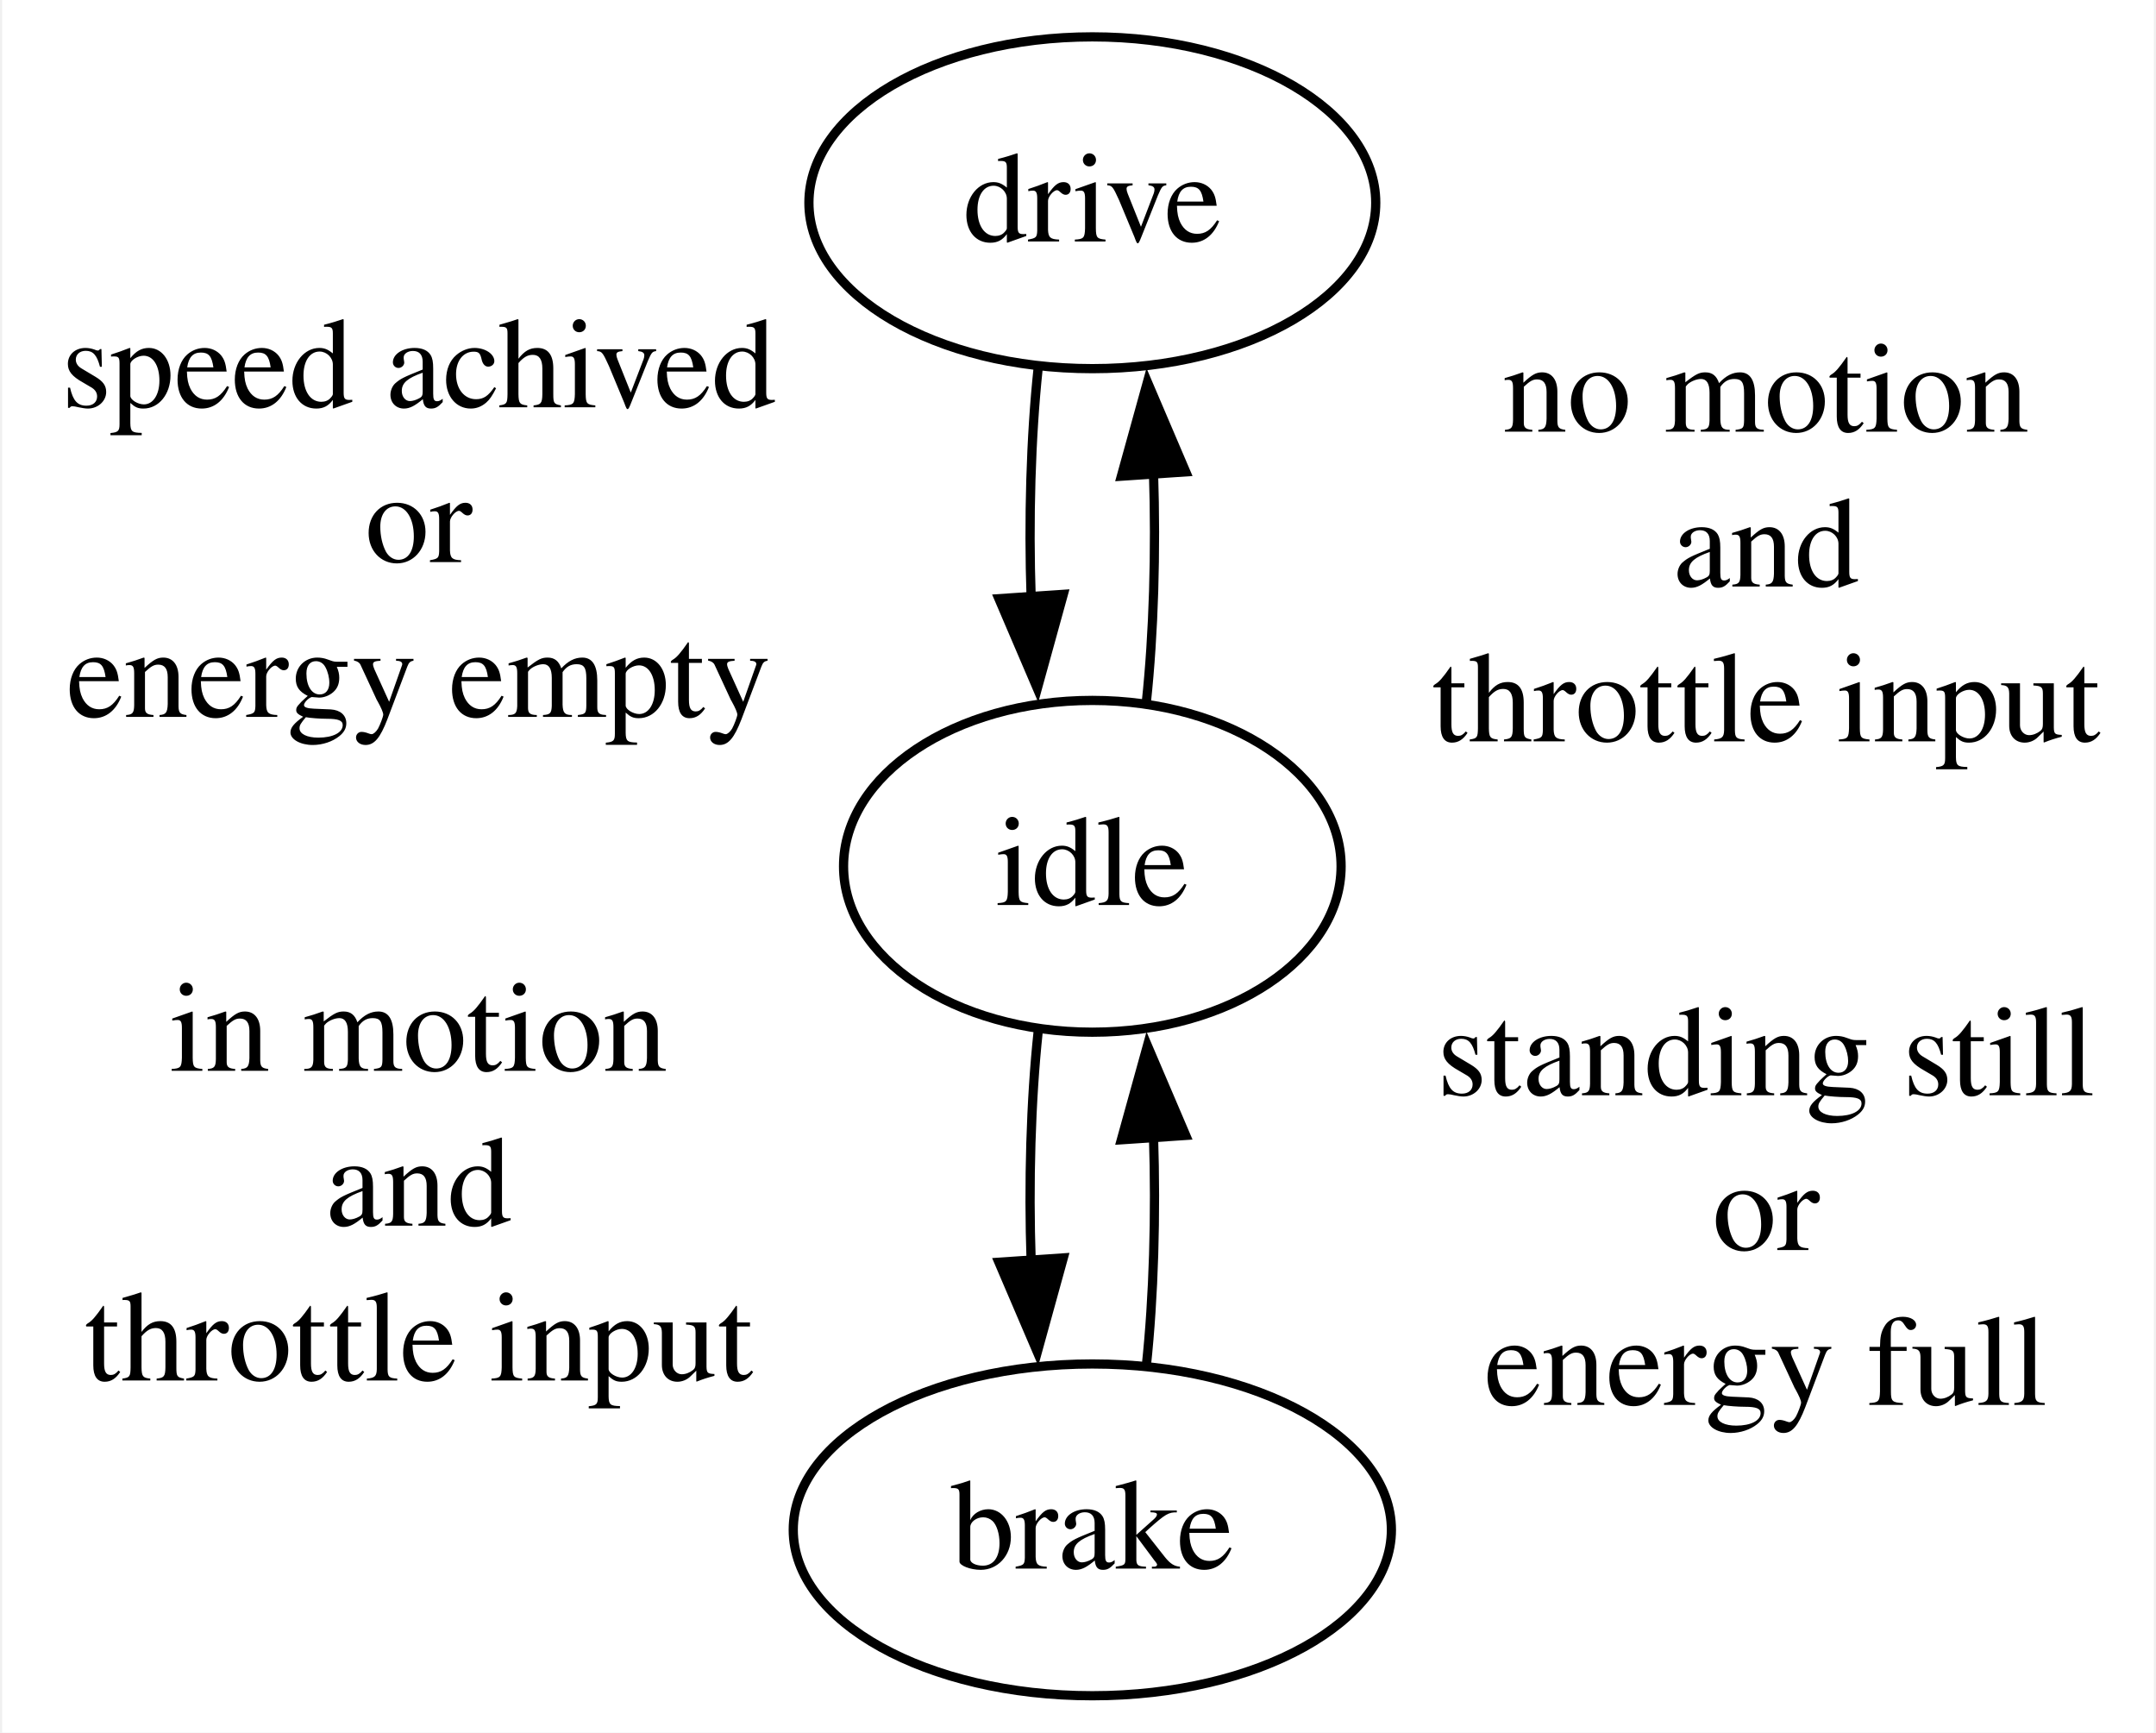
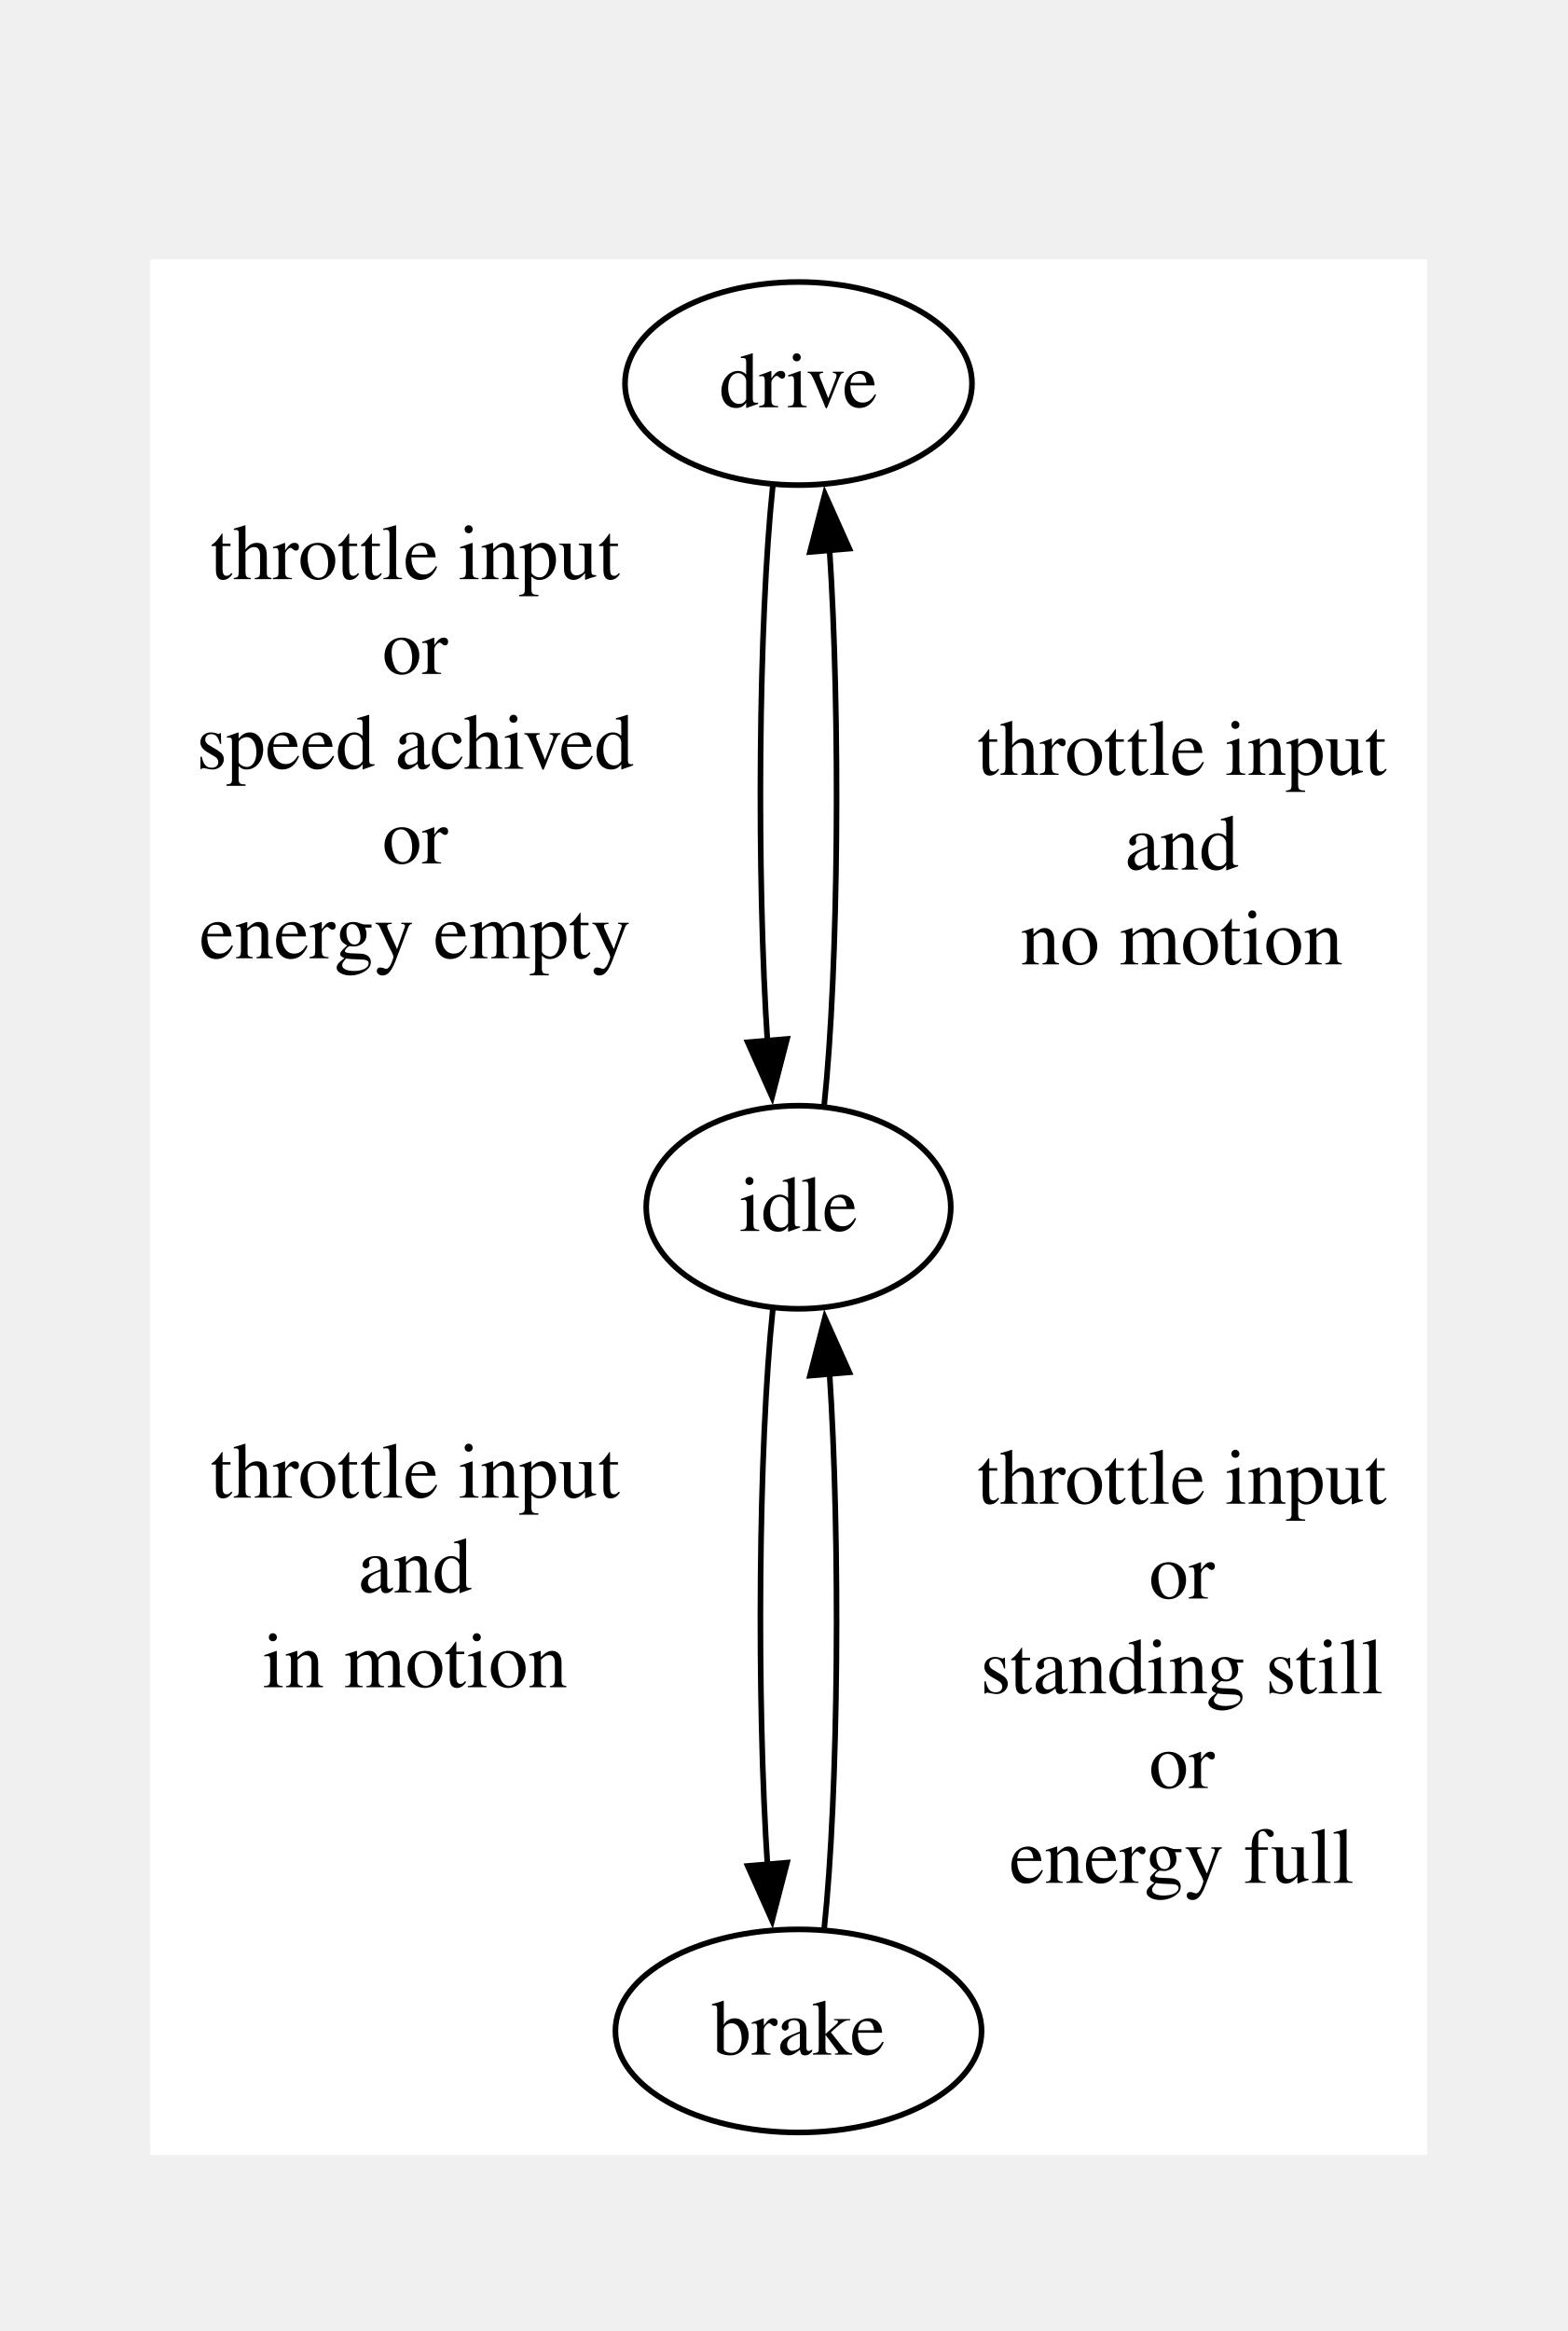
- <svg xmlns="http://www.w3.org/2000/svg" width="234pt" height="188pt" viewBox="0.00 0.00 233.53 188.00">
-   <g id="graph0" class="graph" transform="translate(4,184) scale(1)" data-name="G">
-     <polygon fill="white" stroke="none" points="-4,4 -4,-184 229.53,-184 229.53,4 -4,4" style="" />
+ <svg xmlns="http://www.w3.org/2000/svg" width="226pt" height="336pt" viewBox="0.00 0.00 226.36 336">
+   <g id="graph0" class="graph" transform="translate(24.95796,307.6052) scale(0.8145076)" data-name="G">
+     <polygon fill="white" stroke="none" points="-4,4 -4,-332 222.36,-332 222.36,4 -4,4" />
    <g id="node1" class="node" pointer-events="visible" data-name="drive">
-       <ellipse fill="none" stroke="black" cx="114.32" cy="-162" rx="30.76" ry="18" style="" />
-       <text text-anchor="middle" x="114.32" y="-157.8" font-family="Times,serif" font-size="14.00" style="">drive</text>
+       <ellipse fill="none" stroke="black" cx="110.92" cy="-310" rx="30.76" ry="18" />
+       <text text-anchor="middle" x="110.92" y="-305.8" font-family="Times,serif" font-size="14.00">drive</text>
    </g>
    <g id="node2" class="node" pointer-events="visible" data-name="idle">
-       <ellipse fill="none" stroke="black" cx="114.32" cy="-90" rx="27" ry="18" style="" />
-       <text text-anchor="middle" x="114.32" y="-85.8" font-family="Times,serif" font-size="14.00" style="">idle</text>
+       <ellipse fill="none" stroke="black" cx="110.92" cy="-164" rx="27" ry="18" />
+       <text text-anchor="middle" x="110.92" y="-159.8" font-family="Times,serif" font-size="14.00">idle</text>
    </g>
    <g id="edge1" class="edge" data-name="drive-&gt;idle">
-       <path fill="none" stroke="black" d="M108.44,-144.05C107.64,-136.57 107.39,-127.58 107.68,-119.14" style="" />
-       <polygon fill="black" stroke="black" points="111.17,-119.51 108.35,-109.3 104.18,-119.04 111.17,-119.51" style="" />
-       <text text-anchor="middle" x="41.2" y="-139.81" font-family="Times,serif" font-size="14.00" style="">speed achived </text>
-       <text text-anchor="middle" x="41.2" y="-123.01" font-family="Times,serif" font-size="14.00" style=""> or </text>
-       <text text-anchor="middle" x="41.2" y="-106.21" font-family="Times,serif" font-size="14.00" style=""> energy empty</text>
+       <path fill="none" stroke="black" d="M106.37,-291.92C103.79,-267.56 103.48,-222.55 105.43,-193.21" />
+       <polygon fill="black" stroke="black" points="108.89,-193.83 106.24,-183.57 101.92,-193.24 108.89,-193.83" />
+       <text text-anchor="middle" x="42.95" y="-275.33" font-family="Times,serif" font-size="14.00">throttle input </text>
+       <text text-anchor="middle" x="42.95" y="-258.53" font-family="Times,serif" font-size="14.00"> or </text>
+       <text text-anchor="middle" x="42.95" y="-241.73" font-family="Times,serif" font-size="14.00"> speed achived </text>
+       <text text-anchor="middle" x="42.95" y="-224.93" font-family="Times,serif" font-size="14.00"> or </text>
+       <text text-anchor="middle" x="42.95" y="-208.13" font-family="Times,serif" font-size="14.00"> energy empty</text>
    </g>
    <g id="edge2" class="edge" data-name="idle-&gt;drive">
-       <path fill="none" stroke="black" d="M120.18,-107.79C120.98,-115.25 121.24,-124.24 120.96,-132.69" style="" />
-       <polygon fill="black" stroke="black" points="117.47,-132.33 120.3,-142.54 124.46,-132.8 117.47,-132.33" style="" />
-       <text text-anchor="middle" x="187.43" y="-137.16" font-family="Times,serif" font-size="14.00" style="">no motion </text>
-       <text text-anchor="middle" x="187.43" y="-120.36" font-family="Times,serif" font-size="14.00" style=""> and </text>
-       <text text-anchor="middle" x="187.43" y="-103.56" font-family="Times,serif" font-size="14.00" style=""> throttle input</text>
+       <path fill="none" stroke="black" d="M115.47,-182.06C118.05,-206.41 118.36,-251.41 116.41,-280.77" />
+       <polygon fill="black" stroke="black" points="112.95,-280.15 115.6,-290.41 119.93,-280.74 112.95,-280.15" />
+       <text text-anchor="middle" x="178.88" y="-240.65" font-family="Times,serif" font-size="14.00">throttle input </text>
+       <text text-anchor="middle" x="178.88" y="-223.85" font-family="Times,serif" font-size="14.00"> and </text>
+       <text text-anchor="middle" x="178.88" y="-207.05" font-family="Times,serif" font-size="14.00"> no motion</text>
    </g>
    <g id="node3" class="node" pointer-events="visible" data-name="brake">
-       <ellipse fill="none" stroke="black" cx="114.32" cy="-18" rx="32.46" ry="18" style="" />
-       <text text-anchor="middle" x="114.32" y="-13.8" font-family="Times,serif" font-size="14.00" style="">brake</text>
+       <ellipse fill="none" stroke="black" cx="110.92" cy="-18" rx="32.46" ry="18" />
+       <text text-anchor="middle" x="110.92" y="-13.8" font-family="Times,serif" font-size="14.00">brake</text>
    </g>
    <g id="edge3" class="edge" data-name="idle-&gt;brake">
-       <path fill="none" stroke="black" d="M108.44,-72.05C107.64,-64.57 107.39,-55.58 107.68,-47.14" style="" />
-       <polygon fill="black" stroke="black" points="111.17,-47.51 108.35,-37.3 104.18,-47.04 111.17,-47.51" style="" />
-       <text text-anchor="middle" x="41.2" y="-67.81" font-family="Times,serif" font-size="14.00" style="">in motion </text>
-       <text text-anchor="middle" x="41.2" y="-51.01" font-family="Times,serif" font-size="14.00" style=""> and </text>
-       <text text-anchor="middle" x="41.2" y="-34.21" font-family="Times,serif" font-size="14.00" style=""> throttle input</text>
+       <path fill="none" stroke="black" d="M106.37,-145.92C103.79,-121.56 103.48,-76.55 105.43,-47.21" />
+       <polygon fill="black" stroke="black" points="108.89,-47.83 106.24,-37.57 101.92,-47.24 108.89,-47.83" />
+       <text text-anchor="middle" x="42.95" y="-112.53" font-family="Times,serif" font-size="14.00">throttle input </text>
+       <text text-anchor="middle" x="42.95" y="-95.73" font-family="Times,serif" font-size="14.00"> and </text>
+       <text text-anchor="middle" x="42.95" y="-78.93" font-family="Times,serif" font-size="14.00"> in motion</text>
    </g>
    <g id="edge4" class="edge" data-name="brake-&gt;idle">
-       <path fill="none" stroke="black" d="M120.18,-35.79C120.98,-43.25 121.24,-52.24 120.96,-60.69" style="" />
-       <polygon fill="black" stroke="black" points="117.47,-60.33 120.3,-70.54 124.46,-60.8 117.47,-60.33" style="" />
-       <text text-anchor="middle" x="187.43" y="-65.16" font-family="Times,serif" font-size="14.00" style="">standing still </text>
-       <text text-anchor="middle" x="187.43" y="-48.36" font-family="Times,serif" font-size="14.00" style=""> or </text>
-       <text text-anchor="middle" x="187.43" y="-31.56" font-family="Times,serif" font-size="14.00" style=""> energy full</text>
+       <path fill="none" stroke="black" d="M115.47,-36.06C118.05,-60.41 118.36,-105.41 116.41,-134.77" />
+       <polygon fill="black" stroke="black" points="112.95,-134.15 115.6,-144.41 119.93,-134.74 112.95,-134.15" />
+       <text text-anchor="middle" x="178.88" y="-111.45" font-family="Times,serif" font-size="14.00">throttle input </text>
+       <text text-anchor="middle" x="178.88" y="-94.65" font-family="Times,serif" font-size="14.00"> or </text>
+       <text text-anchor="middle" x="178.88" y="-77.85" font-family="Times,serif" font-size="14.00"> standing still </text>
+       <text text-anchor="middle" x="178.88" y="-61.05" font-family="Times,serif" font-size="14.00"> or </text>
+       <text text-anchor="middle" x="178.88" y="-44.25" font-family="Times,serif" font-size="14.00"> energy full</text>
    </g>
  </g>
</svg>
